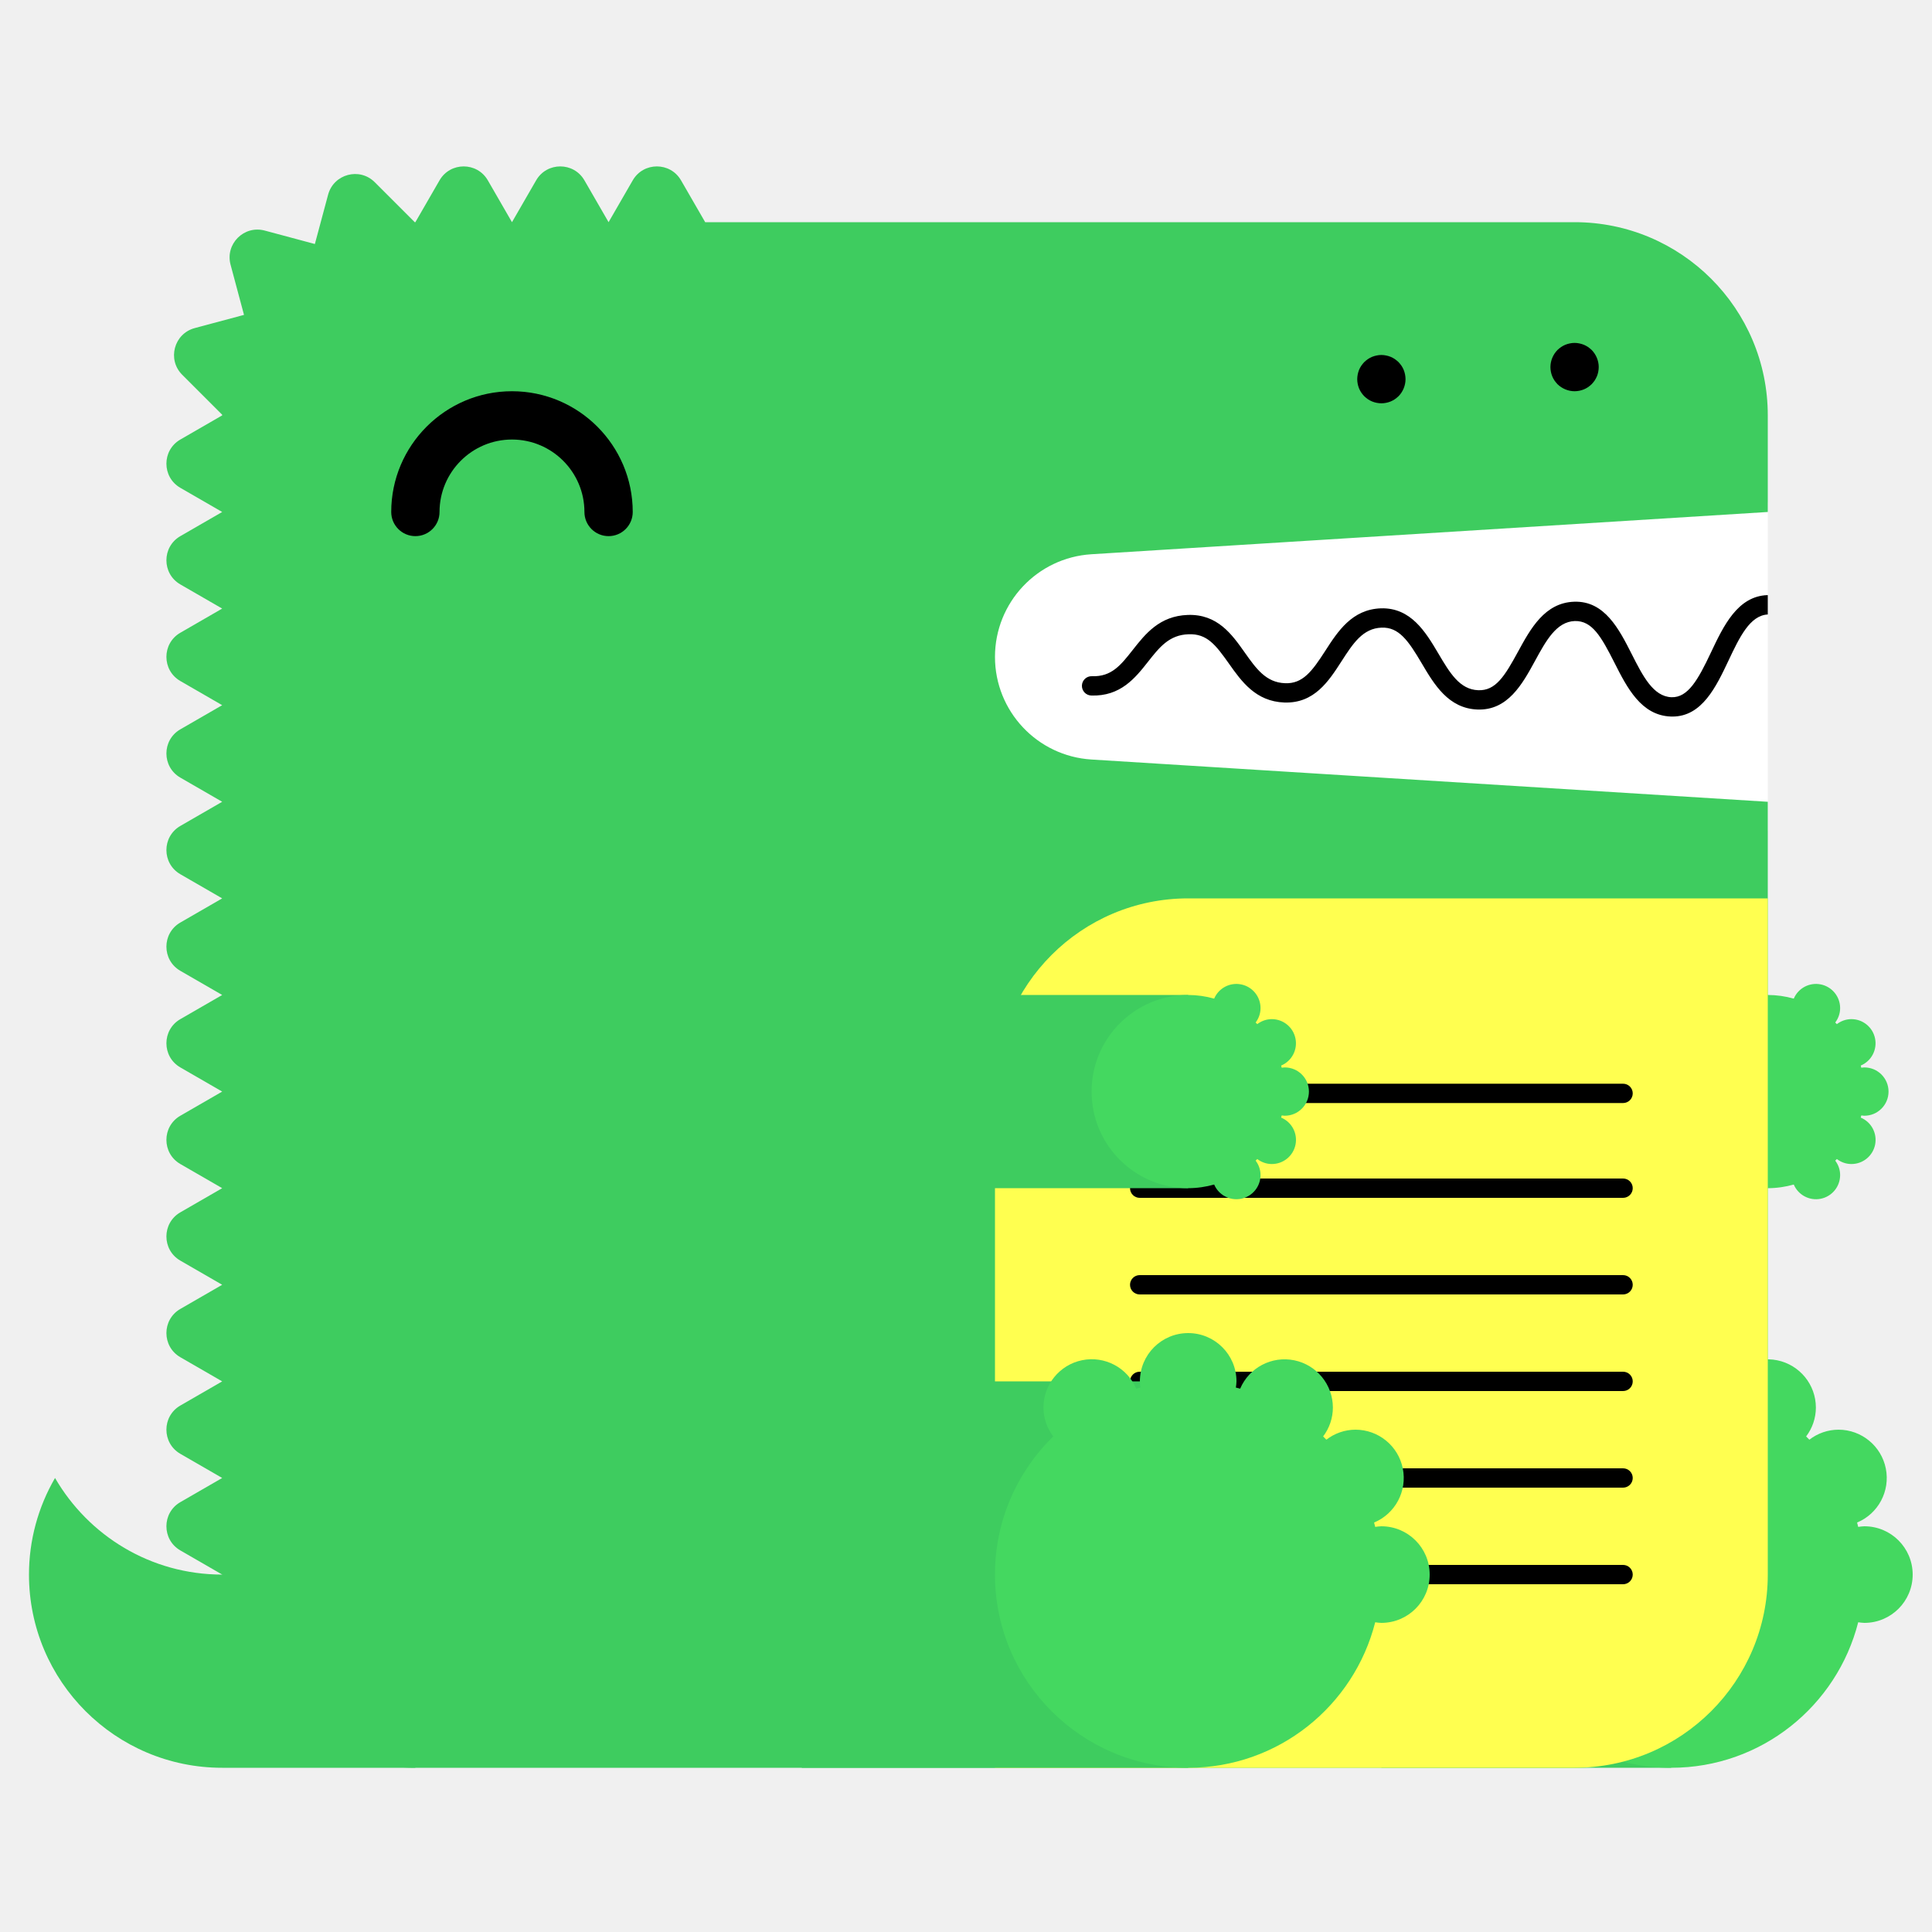
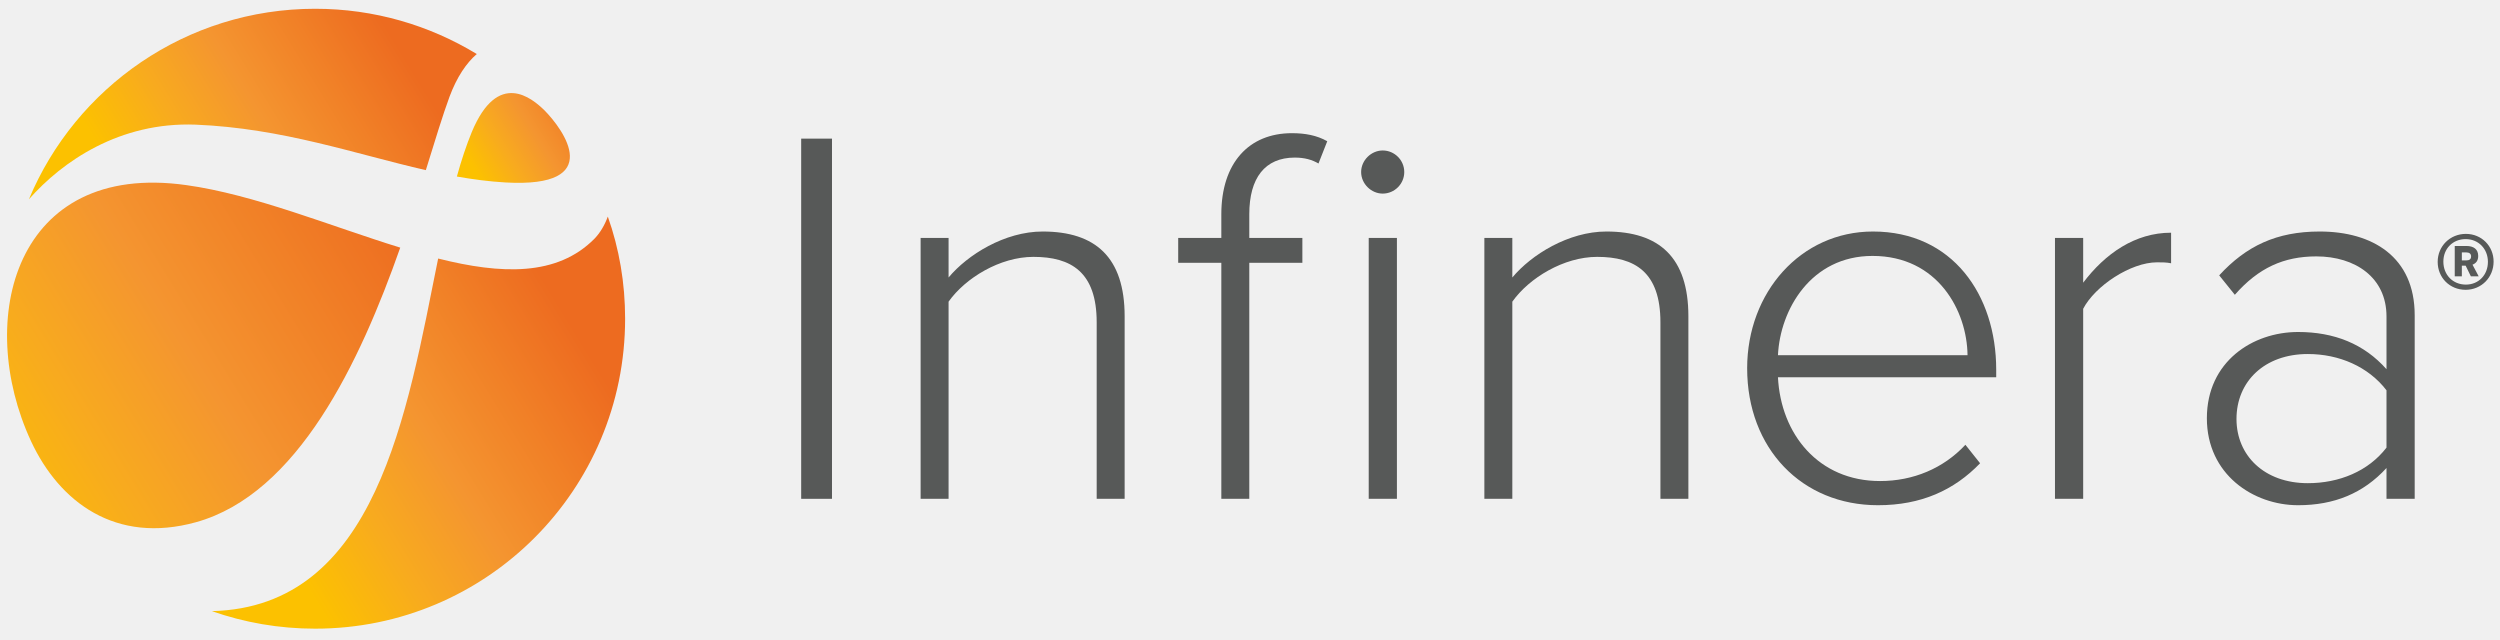
- <svg xmlns="http://www.w3.org/2000/svg" width="200" height="200" viewBox="0 0 200 200">
-   <g fill="none" fill-rule="evenodd">
-     <path fill="#FFF" d="M99 52h84v34H99z" />
-     <path d="M23 163c-7.398 0-13.843-4.027-17.303-10A19.886 19.886 0 0 0 3 163c0 11.046 8.954 20 20 20h20v-20H23z" fill="#3ECC5F" />
-     <path d="M112.98 57.376L183 53V43c0-11.046-8.954-20-20-20H73l-2.5-4.33c-1.112-1.925-3.889-1.925-5 0L63 23l-2.5-4.33c-1.111-1.925-3.889-1.925-5 0L53 23l-2.5-4.33c-1.111-1.925-3.889-1.925-5 0L43 23c-.022 0-.042.003-.065.003l-4.142-4.141c-1.57-1.571-4.252-.853-4.828 1.294l-1.369 5.104-5.192-1.392c-2.148-.575-4.111 1.389-3.535 3.536l1.39 5.193-5.102 1.367c-2.148.576-2.867 3.259-1.296 4.83l4.142 4.142c0 .021-.003.042-.003.064l-4.33 2.5c-1.925 1.111-1.925 3.889 0 5L23 53l-4.33 2.5c-1.925 1.111-1.925 3.889 0 5L23 63l-4.33 2.5c-1.925 1.111-1.925 3.889 0 5L23 73l-4.33 2.5c-1.925 1.111-1.925 3.889 0 5L23 83l-4.33 2.5c-1.925 1.111-1.925 3.889 0 5L23 93l-4.33 2.5c-1.925 1.111-1.925 3.889 0 5L23 103l-4.33 2.5c-1.925 1.111-1.925 3.889 0 5L23 113l-4.33 2.5c-1.925 1.111-1.925 3.889 0 5L23 123l-4.33 2.5c-1.925 1.111-1.925 3.889 0 5L23 133l-4.33 2.5c-1.925 1.111-1.925 3.889 0 5L23 143l-4.33 2.5c-1.925 1.111-1.925 3.889 0 5L23 153l-4.33 2.5c-1.925 1.111-1.925 3.889 0 5L23 163c0 11.046 8.954 20 20 20h120c11.046 0 20-8.954 20-20V83l-70.02-4.376A10.645 10.645 0 0 1 103 68c0-5.621 4.37-10.273 9.98-10.624" fill="#3ECC5F" />
-     <path fill="#3ECC5F" d="M143 183h30v-40h-30z" />
-     <path d="M193 158c-.219 0-.428.037-.639.064-.038-.15-.074-.301-.116-.451A5 5 0 0 0 190.32 148a4.96 4.96 0 0 0-3.016 1.036 26.531 26.531 0 0 0-.335-.336 4.955 4.955 0 0 0 1.011-2.987 5 5 0 0 0-9.599-1.959c-.148-.042-.297-.077-.445-.115.027-.211.064-.42.064-.639a5 5 0 0 0-5-5 5 5 0 0 0-5 5c0 .219.037.428.064.639-.148.038-.297.073-.445.115a4.998 4.998 0 0 0-9.599 1.959c0 1.125.384 2.151 1.011 2.987-3.717 3.632-6.031 8.693-6.031 14.3 0 11.046 8.954 20 20 20 9.339 0 17.16-6.41 19.361-15.064.211.027.42.064.639.064a5 5 0 0 0 5-5 5 5 0 0 0-5-5" fill="#44D860" />
-     <path fill="#3ECC5F" d="M153 123h30v-20h-30z" />
-     <path d="M193 115.5a2.5 2.5 0 1 0 0-5c-.109 0-.214.019-.319.032-.02-.075-.037-.15-.058-.225a2.501 2.501 0 0 0-.963-4.807c-.569 0-1.088.197-1.508.518a6.653 6.653 0 0 0-.168-.168c.314-.417.506-.931.506-1.494a2.5 2.5 0 0 0-4.8-.979A9.987 9.987 0 0 0 183 103c-5.522 0-10 4.478-10 10s4.478 10 10 10c.934 0 1.833-.138 2.69-.377a2.5 2.5 0 0 0 4.8-.979c0-.563-.192-1.077-.506-1.494.057-.055.113-.111.168-.168.42.321.939.518 1.508.518a2.5 2.5 0 0 0 .963-4.807c.021-.074.038-.15.058-.225.105.013.21.032.319.032" fill="#44D860" />
-     <path d="M63 55.5a2.5 2.5 0 0 1-2.5-2.5c0-4.136-3.364-7.5-7.5-7.5s-7.5 3.364-7.5 7.5a2.5 2.5 0 1 1-5 0c0-6.893 5.607-12.5 12.5-12.5S65.5 46.107 65.5 53a2.5 2.5 0 0 1-2.5 2.5" fill="#000" />
-     <path d="M103 183h60c11.046 0 20-8.954 20-20V93h-60c-11.046 0-20 8.954-20 20v70z" fill="#FFFF50" />
-     <path d="M168.02 124h-50.04a1 1 0 1 1 0-2h50.04a1 1 0 1 1 0 2m0 20h-50.04a1 1 0 1 1 0-2h50.04a1 1 0 1 1 0 2m0 20h-50.04a1 1 0 1 1 0-2h50.04a1 1 0 1 1 0 2m0-49.814h-50.04a1 1 0 1 1 0-2h50.04a1 1 0 1 1 0 2m0 19.814h-50.04a1 1 0 1 1 0-2h50.04a1 1 0 1 1 0 2m0 20h-50.04a1 1 0 1 1 0-2h50.04a1 1 0 1 1 0 2M183 61.611c-.012 0-.022-.006-.034-.005-3.09.105-4.552 3.196-5.842 5.923-1.346 2.85-2.387 4.703-4.093 4.647-1.889-.068-2.969-2.202-4.113-4.46-1.314-2.594-2.814-5.536-5.963-5.426-3.046.104-4.513 2.794-5.807 5.167-1.377 2.528-2.314 4.065-4.121 3.994-1.927-.07-2.951-1.805-4.136-3.813-1.321-2.236-2.848-4.75-5.936-4.664-2.994.103-4.465 2.385-5.763 4.4-1.373 2.13-2.335 3.428-4.165 3.351-1.973-.07-2.992-1.51-4.171-3.177-1.324-1.873-2.816-3.993-5.895-3.89-2.928.1-4.399 1.97-5.696 3.618-1.232 1.564-2.194 2.802-4.229 2.724a1 1 0 0 0-.072 2c3.017.101 4.545-1.8 5.872-3.487 1.177-1.496 2.193-2.787 4.193-2.855 1.926-.082 2.829 1.115 4.195 3.045 1.297 1.834 2.769 3.914 5.731 4.021 3.103.104 4.596-2.215 5.918-4.267 1.182-1.834 2.202-3.417 4.15-3.484 1.793-.067 2.769 1.35 4.145 3.681 1.297 2.197 2.766 4.686 5.787 4.796 3.125.108 4.634-2.62 5.949-5.035 1.139-2.088 2.214-4.06 4.119-4.126 1.793-.042 2.728 1.595 4.111 4.33 1.292 2.553 2.757 5.445 5.825 5.556l.169.003c3.064 0 4.518-3.075 5.805-5.794 1.139-2.41 2.217-4.68 4.067-4.773v-2z" fill="#000" />
-     <path fill="#3ECC5F" d="M83 183h40v-40H83z" />
-     <path d="M143 158c-.219 0-.428.037-.639.064-.038-.15-.074-.301-.116-.451A5 5 0 0 0 140.32 148a4.96 4.96 0 0 0-3.016 1.036 26.531 26.531 0 0 0-.335-.336 4.955 4.955 0 0 0 1.011-2.987 5 5 0 0 0-9.599-1.959c-.148-.042-.297-.077-.445-.115.027-.211.064-.42.064-.639a5 5 0 0 0-5-5 5 5 0 0 0-5 5c0 .219.037.428.064.639-.148.038-.297.073-.445.115a4.998 4.998 0 0 0-9.599 1.959c0 1.125.384 2.151 1.011 2.987-3.717 3.632-6.031 8.693-6.031 14.3 0 11.046 8.954 20 20 20 9.339 0 17.16-6.41 19.361-15.064.211.027.42.064.639.064a5 5 0 0 0 5-5 5 5 0 0 0-5-5" fill="#44D860" />
-     <path fill="#3ECC5F" d="M83 123h40v-20H83z" />
-     <path d="M133 115.5a2.5 2.5 0 1 0 0-5c-.109 0-.214.019-.319.032-.02-.075-.037-.15-.058-.225a2.501 2.501 0 0 0-.963-4.807c-.569 0-1.088.197-1.508.518a6.653 6.653 0 0 0-.168-.168c.314-.417.506-.931.506-1.494a2.5 2.5 0 0 0-4.8-.979A9.987 9.987 0 0 0 123 103c-5.522 0-10 4.478-10 10s4.478 10 10 10c.934 0 1.833-.138 2.69-.377a2.5 2.5 0 0 0 4.8-.979c0-.563-.192-1.077-.506-1.494.057-.055.113-.111.168-.168.42.321.939.518 1.508.518a2.5 2.5 0 0 0 .963-4.807c.021-.074.038-.15.058-.225.105.013.21.032.319.032" fill="#44D860" />
-     <path d="M143 41.75c-.16 0-.33-.02-.49-.05a2.52 2.52 0 0 1-.47-.14c-.15-.06-.29-.14-.431-.23-.13-.09-.259-.2-.38-.31-.109-.12-.219-.24-.309-.38s-.17-.28-.231-.43a2.619 2.619 0 0 1-.189-.96c0-.16.02-.33.05-.49.03-.16.08-.31.139-.47.061-.15.141-.29.231-.43.09-.13.2-.26.309-.38.121-.11.25-.22.38-.31.141-.09.281-.17.431-.23.149-.06.31-.11.47-.14.32-.07.65-.07.98 0 .159.03.32.08.47.14.149.06.29.14.43.23.13.09.259.2.38.31.11.12.22.25.31.38.09.14.17.28.23.43.06.16.11.31.14.47.029.16.05.33.05.49 0 .66-.271 1.31-.73 1.77-.121.11-.25.22-.38.31-.14.09-.281.17-.43.23a2.565 2.565 0 0 1-.96.19m20-1.25c-.66 0-1.3-.27-1.771-.73a3.802 3.802 0 0 1-.309-.38c-.09-.14-.17-.28-.231-.43a2.619 2.619 0 0 1-.189-.96c0-.66.27-1.3.729-1.77.121-.11.25-.22.38-.31.141-.09.281-.17.431-.23.149-.06.31-.11.47-.14.32-.07.66-.07.98 0 .159.03.32.08.47.14.149.06.29.14.43.23.13.09.259.2.38.31.459.47.73 1.11.73 1.77 0 .16-.021.33-.05.49-.03.16-.08.32-.14.47-.07.15-.14.29-.23.43-.09.13-.2.26-.31.38-.121.11-.25.22-.38.31-.14.09-.281.17-.43.23a2.565 2.565 0 0 1-.96.19" fill="#000" />
+ <svg xmlns="http://www.w3.org/2000/svg" xmlns:xlink="http://www.w3.org/1999/xlink" xml:space="preserve" width="105.5mm" height="27mm" version="1.1" style="shape-rendering:geometricPrecision; text-rendering:geometricPrecision; image-rendering:optimizeQuality; fill-rule:evenodd; clip-rule:evenodd" viewBox="0 0 10550 2700">
+   <defs>
+     <style type="text/css">
+    
+     .fil4 {fill:#575958;fill-rule:nonzero}
+     .fil2 {fill:url(#id0);fill-rule:nonzero}
+     .fil1 {fill:url(#id1);fill-rule:nonzero}
+     .fil0 {fill:url(#id2);fill-rule:nonzero}
+     .fil3 {fill:url(#id3);fill-rule:nonzero}
+    
+   </style>
+     <linearGradient id="id0" gradientUnits="userSpaceOnUse" x1="-140.94" y1="2060.73" x2="1722.4" y2="916.31">
+       <stop offset="0" style="stop-color:#FCC100" />
+       <stop offset="0.251" style="stop-color:#F8AB1E" />
+       <stop offset="0.502" style="stop-color:#F49530" />
+       <stop offset="0.749" style="stop-color:#F18127" />
+       <stop offset="1" style="stop-color:#ED6B20" />
+     </linearGradient>
+     <linearGradient id="id1" gradientUnits="userSpaceOnUse" xlink:href="#id0" x1="1991.3" y1="697.93" x2="2495.74" y2="388.11">
+   </linearGradient>
+     <linearGradient id="id2" gradientUnits="userSpaceOnUse" xlink:href="#id0" x1="513.03" y1="779.24" x2="1620.91" y2="98.82">
+   </linearGradient>
+     <linearGradient id="id3" gradientUnits="userSpaceOnUse" xlink:href="#id0" x1="1112.84" y1="2184.97" x2="2419.8" y2="1382.27">
+   </linearGradient>
+   </defs>
+   <g id="Layer_x0020_1">
+     <g id="_631755120">
+       <g>
+         <path class="fil0" d="M825 526c368,15 674,124 972,192 39,-126 72,-234 100,-310 31,-83 71,-142 115,-180 -199,-121 -432,-191 -682,-191 -544,0 -1011,332 -1208,804 141,-160 383,-327 703,-315z" />
+         <path class="fil1" d="M1928 745c68,12 136,21 205,25 426,24 244,-224 165,-304 -53,-52 -197,-173 -307,91 -23,56 -44,119 -63,188z" />
+         <path class="fil2" d="M1689 1045c-295,-91 -615,-224 -904,-264 -722,-101 -893,566 -654,1081 120,258 358,435 695,342 431,-119 693,-676 863,-1159z" />
+         <path class="fil3" d="M2565 914c-14,38 -33,69 -56,93 -158,160 -394,151 -660,84 -132,653 -260,1471 -955,1488 137,48 283,74 436,74 723,0 1308,-585 1308,-1308 0,-151 -25,-296 -73,-431z" />
+       </g>
+       <g>
+         <polygon class="fil4" points="3381,585 3511,585 3511,2105 3381,2105 " />
+         <path class="fil4" d="M4628 1360c0,-212 -108,-276 -267,-276 -141,0 -287,89 -358,189l0 832 -118 0 0 -1101 118 0 0 167c80,-96 237,-194 397,-194 223,0 346,109 346,358l0 770 -118 0 0 -745z" />
+         <path class="fil4" d="M5154 1109l-182 0 0 -105 182 0 0 -100c0,-216 116,-342 298,-342 55,0 105,9 149,34l-37 94c-27,-16 -59,-25 -100,-25 -126,0 -192,86 -192,239l0 100 224 0 0 105 -224 0 0 996 -118 0 0 -996z" />
+         <path class="fil4" d="M5744 726c0,-50 43,-91 91,-91 50,0 91,41 91,91 0,50 -41,91 -91,91 -48,0 -91,-41 -91,-91zm32 278l0 0 119 0 0 1101 -119 0 0 -1101z" />
+         <path class="fil4" d="M7007 1360c0,-212 -108,-276 -267,-276 -141,0 -287,89 -358,189l0 832 -118 0 0 -1101 118 0 0 167c80,-96 237,-194 397,-194 223,0 346,109 346,358l0 770 -118 0 0 -745z" />
+         <path class="fil4" d="M7904 977c335,0 520,267 520,583l0 32 -921 0c12,240 171,438 431,438 139,0 267,-53 360,-153l62 78c-110,114 -249,177 -431,177 -321,0 -552,-239 -552,-578 0,-320 226,-577 531,-577zm-401 522l0 0 800 0c-2,-187 -125,-419 -401,-419 -260,0 -390,227 -399,419z" />
+         <path class="fil4" d="M8672 1004l119 0 0 189c93,-123 219,-211 371,-211l0 129c-20,-4 -36,-4 -59,-4 -112,0 -262,100 -312,196l0 802 -119 0 0 -1101z" />
+         <path class="fil4" d="M10071 1975c-98,107 -221,157 -373,157 -189,0 -385,-130 -385,-367 0,-239 193,-364 385,-364 152,0 278,50 373,157l0 -223c0,-164 -132,-253 -296,-253 -137,0 -244,48 -344,162l-66 -82c114,-124 242,-185 424,-185 223,0 401,107 401,353l0 775 -119 0 0 -130zm0 -328l0 0c-77,-100 -200,-153 -332,-153 -183,0 -301,116 -301,274 0,155 118,271 301,271 132,0 255,-50 332,-150l0 -242z" />
+         <path class="fil4" d="M10287 1105c0,-66 52,-118 119,-118 66,0 117,51 117,117 0,67 -52,119 -118,119 -67,0 -118,-51 -118,-118zm212 0l0 0c0,-55 -40,-96 -94,-96 -54,0 -94,40 -94,95 0,56 40,97 95,97 54,0 93,-41 93,-96zm-140 -67l0 0 49 0c31,0 50,14 50,42 0,20 -9,31 -24,37l26 49 -33 0 -22 -45 -16 0c0,3 0,45 0,45l-30 0 0 -128zm47 61l0 0c15,0 22,-5 22,-17 0,-11 -7,-17 -22,-17l-17 0 0 34 17 0z" />
+       </g>
+     </g>
  </g>
</svg>
